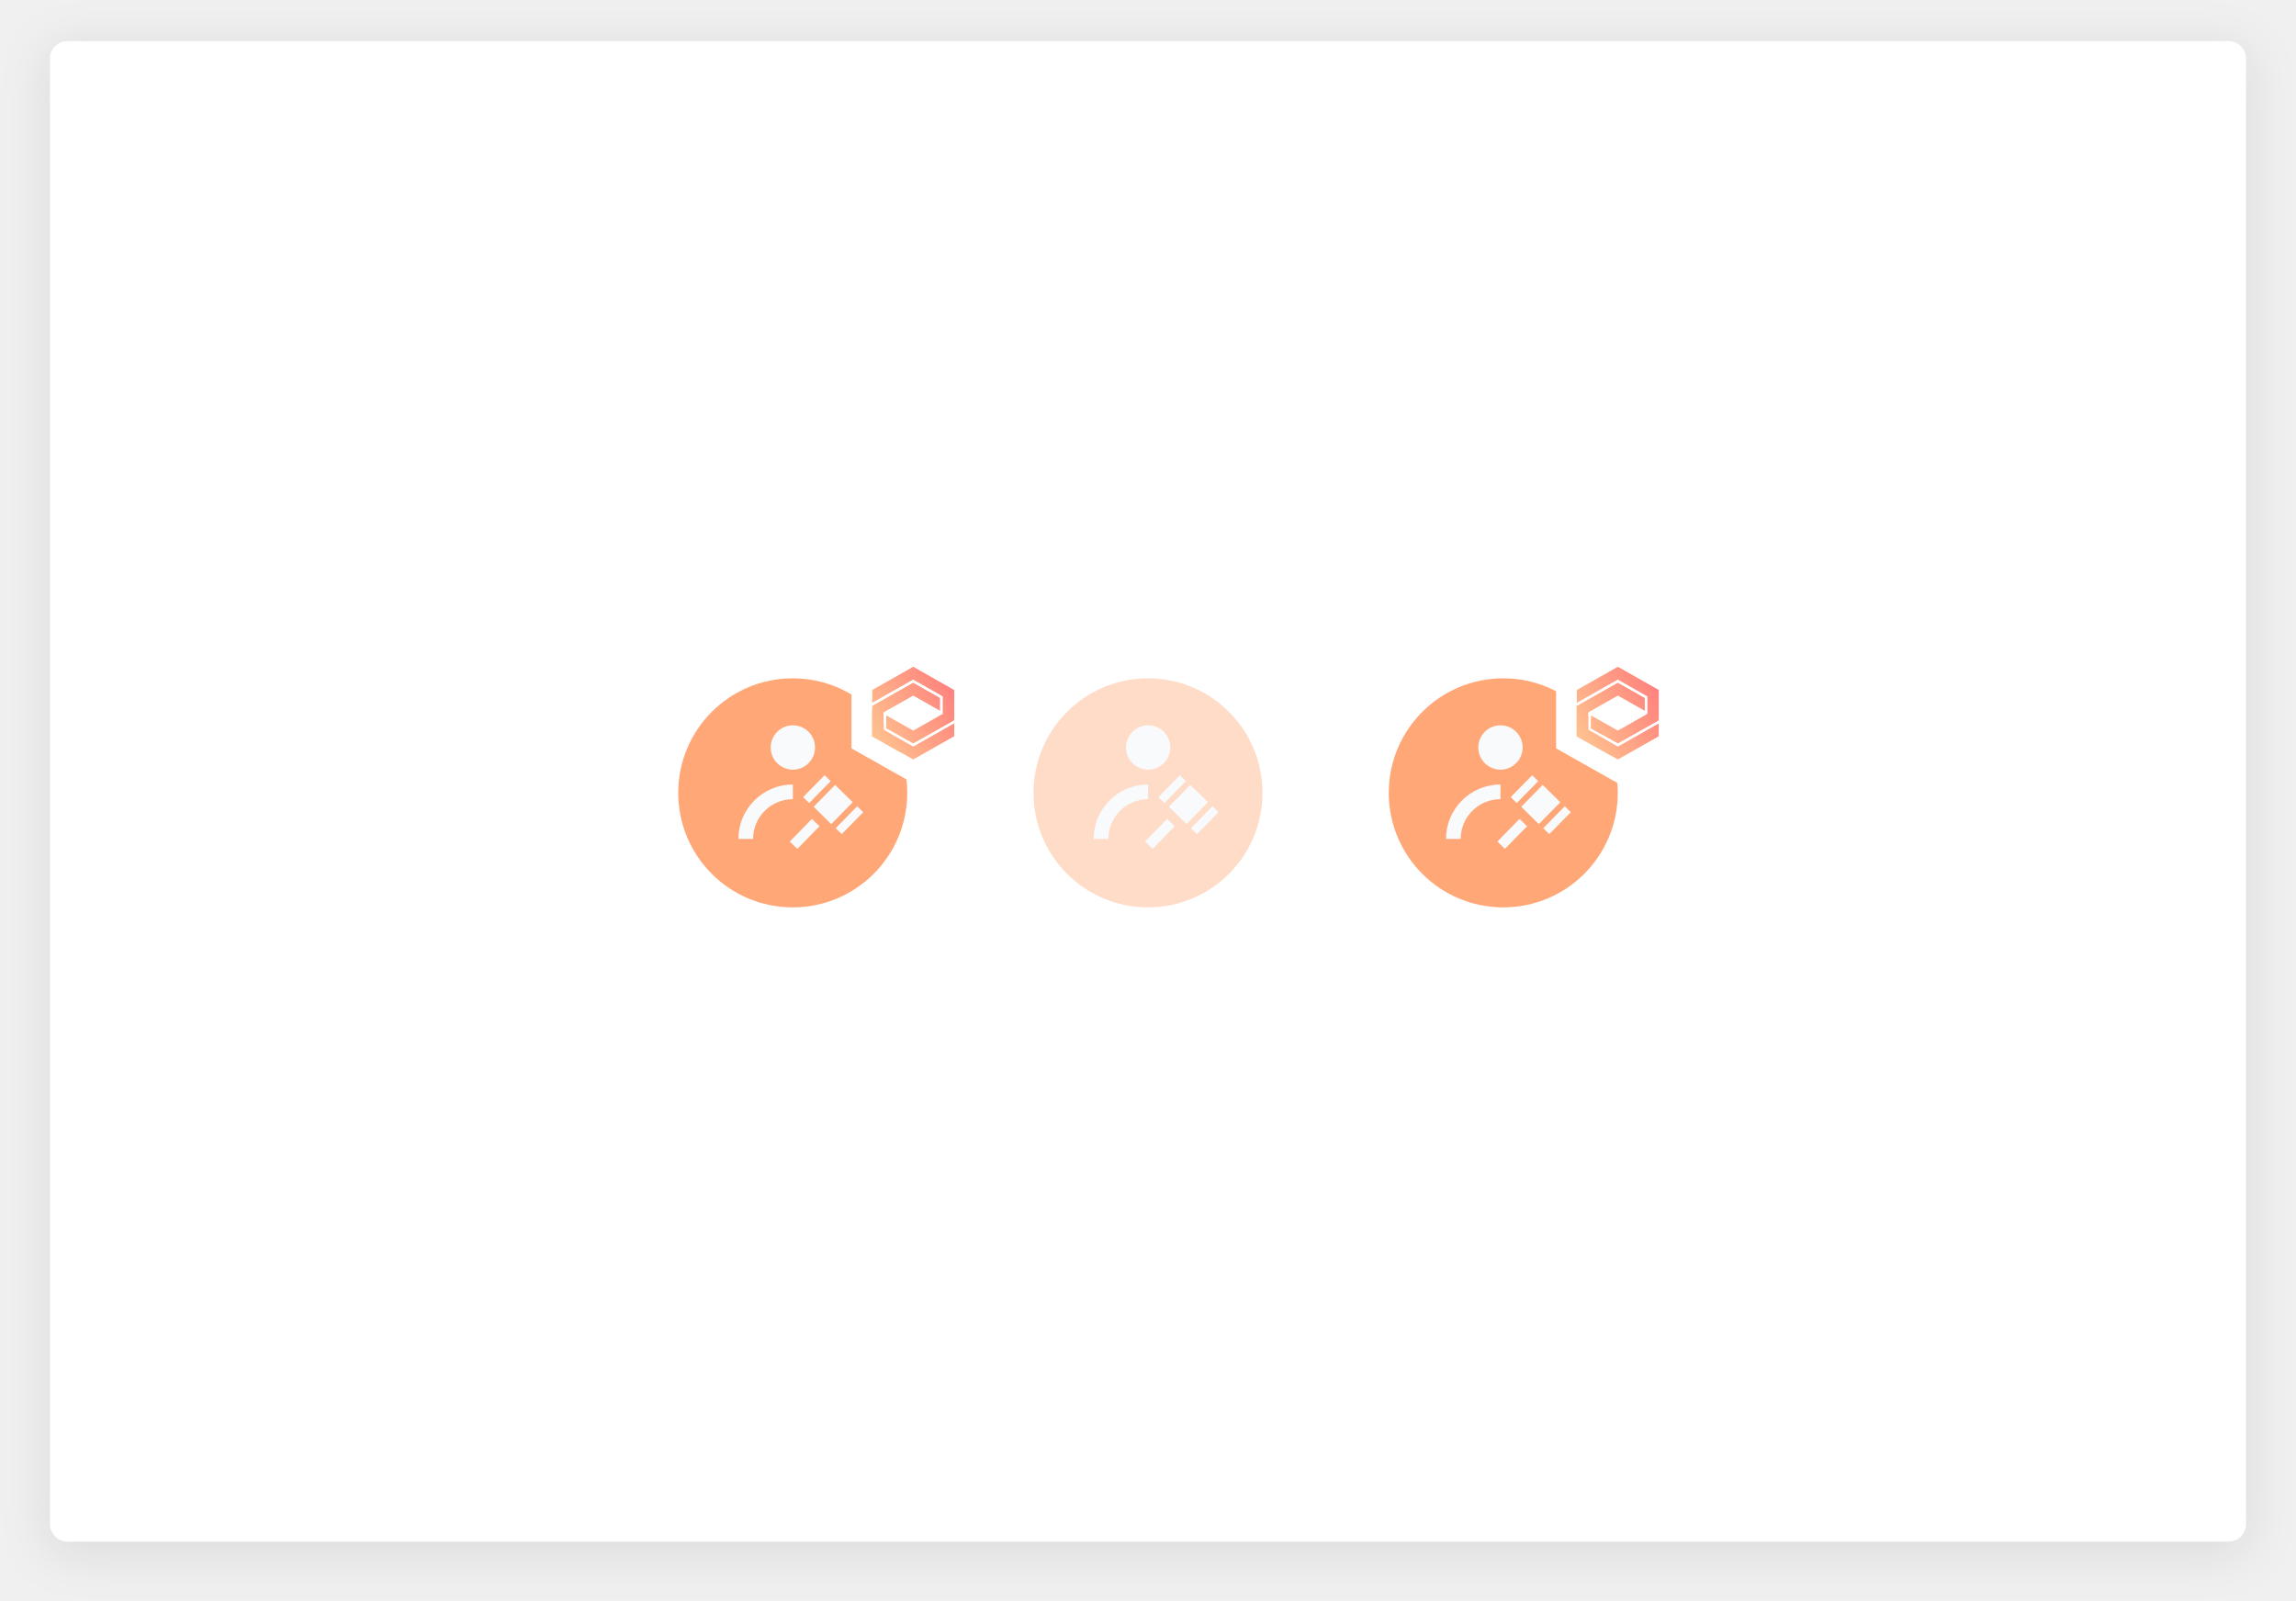
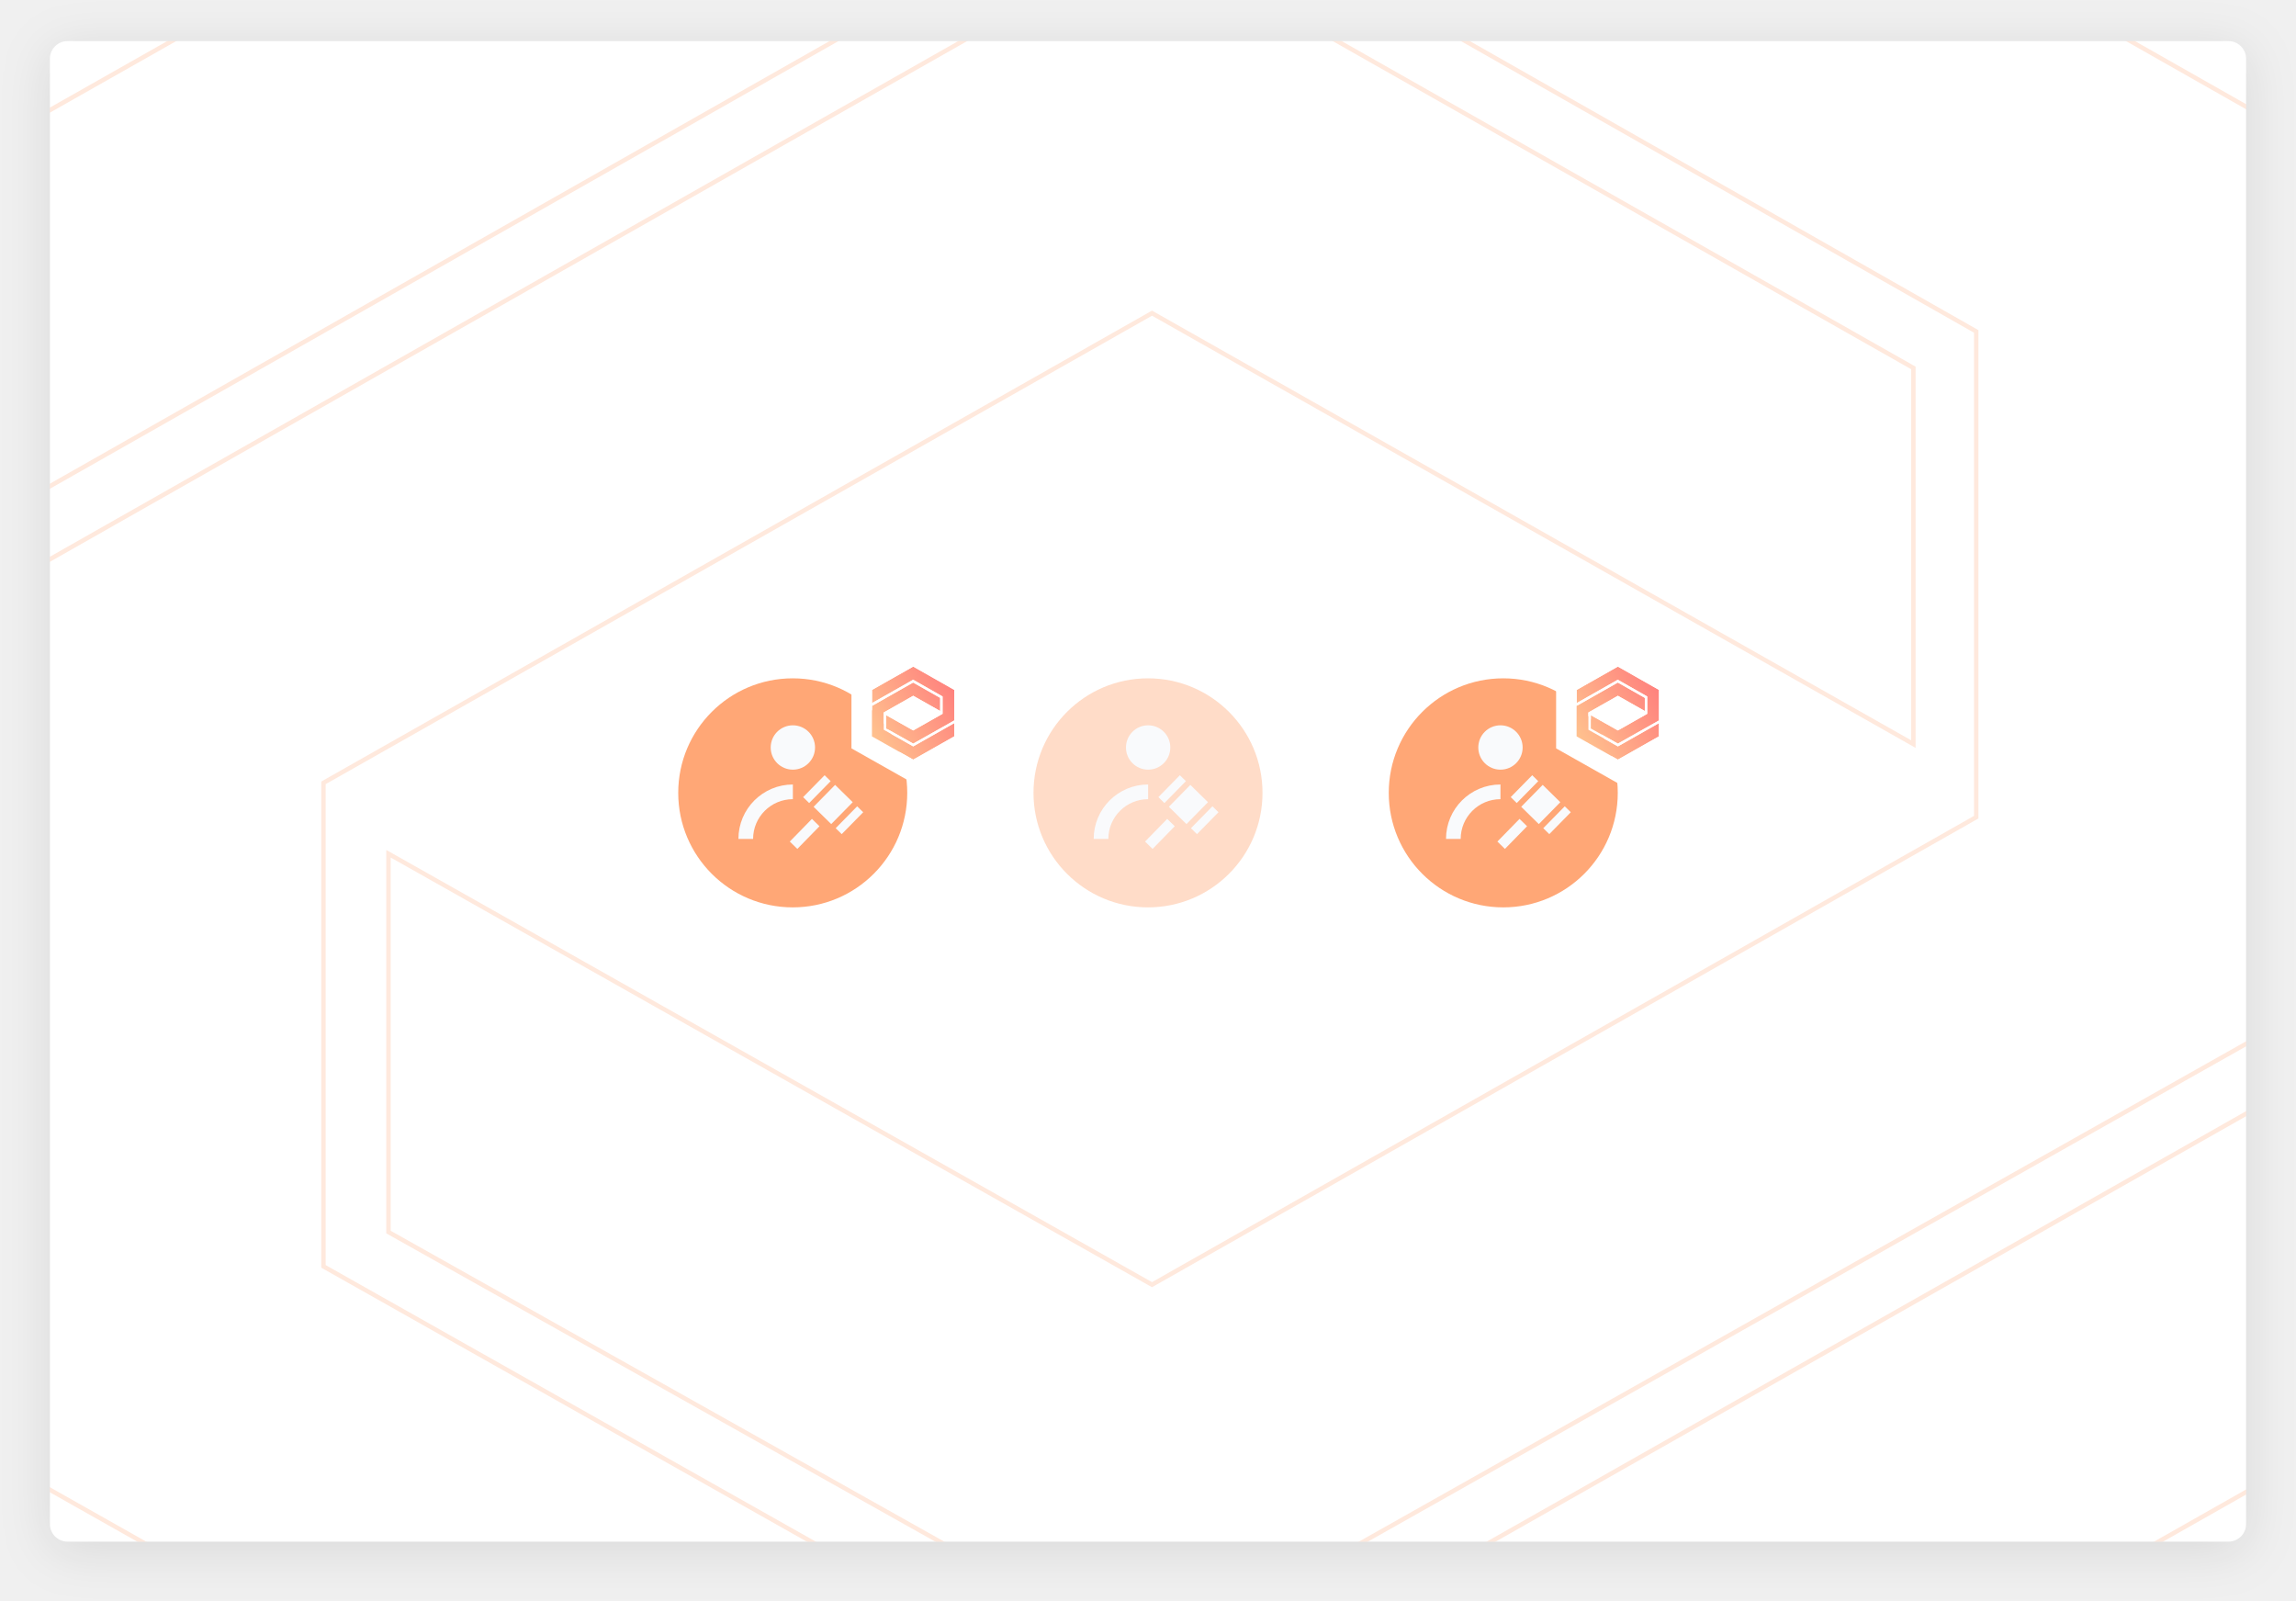
- <svg xmlns="http://www.w3.org/2000/svg" xmlns:xlink="http://www.w3.org/1999/xlink" fill="none" height="545" viewBox="0 0 782 545" width="782">
-   <filter id="a" color-interpolation-filters="sRGB" filterUnits="userSpaceOnUse" height="545" width="782" x="0" y="0">
-     <feFlood flood-opacity="0" result="BackgroundImageFix" />
-     <feColorMatrix in="SourceAlpha" type="matrix" values="0 0 0 0 0 0 0 0 0 0 0 0 0 0 0 0 0 0 127 0" />
-     <feOffset dy="3" />
-     <feGaussianBlur stdDeviation="8.5" />
-     <feColorMatrix type="matrix" values="0 0 0 0 0 0 0 0 0 0 0 0 0 0 0 0 0 0 0.1 0" />
-     <feBlend in2="BackgroundImageFix" mode="normal" result="effect1_dropShadow" />
-     <feBlend in="SourceGraphic" in2="effect1_dropShadow" mode="normal" result="shape" />
-   </filter>
-   <linearGradient id="b">
-     <stop offset="0" stop-color="#ffc58f" />
-     <stop offset="1" stop-color="#ff7c7c" />
-   </linearGradient>
-   <linearGradient id="c" gradientUnits="userSpaceOnUse" x1="297" x2="328.487" xlink:href="#b" y1="254.125" y2="235.154" />
-   <linearGradient id="d" gradientUnits="userSpaceOnUse" x1="537" x2="568.487" xlink:href="#b" y1="254.125" y2="235.154" />
-   <g filter="url(#a)">
-     <rect fill="#fff" height="511" rx="6" width="748" x="17" y="14" />
+ <svg xmlns="http://www.w3.org/2000/svg" width="782" height="545" viewBox="0 0 782 545" fill="none">
+   <g filter="url(#filter0_d)">
+     <rect x="17" y="14" width="748" height="511" rx="6" fill="white" />
  </g>
-   <circle cx="391" cy="270" fill="#ffa776" fill-opacity=".4" r="39" />
-   <g fill="#f9fafc">
-     <path d="m398.108 274.748h10.449v8.408h-10.449z" transform="matrix(.700649 -.7135061 .7135061 .700649 -76.86036 366.2986)" />
-     <path d="m394.536 271.455h10.449v2.882h-10.449z" transform="matrix(.700649 -.7135061 .7135061 .700649 -75.58006 362.7641)" />
-     <path d="m405.623 282.038h10.449v2.882h-10.449z" transform="matrix(.700649 -.7135061 .7135061 .700649 -79.81219 373.8428)" />
-     <path d="m397.542 278.868h3.587v10.792h-3.587z" transform="matrix(.7151928 .6989272 -.6989272 .7151928 308.1313 -198.4293)" />
+   <circle cx="391" cy="270" r="39" fill="#FFA776" fill-opacity="0.4" />
+   <rect x="398.108" y="274.748" width="10.449" height="8.408" transform="rotate(-45.5209 398.108 274.748)" fill="#F9FAFC" />
+   <rect x="394.536" y="271.455" width="10.449" height="2.882" transform="rotate(-45.5209 394.536 271.455)" fill="#F9FAFC" />
+   <rect x="405.623" y="282.038" width="10.449" height="2.882" transform="rotate(-45.5209 405.623 282.038)" fill="#F9FAFC" />
+   <rect x="397.542" y="278.868" width="3.587" height="10.792" transform="rotate(44.341 397.542 278.868)" fill="#F9FAFC" />
+   <path d="M375 285.7C375 276.838 382.184 269.654 391.047 269.654" stroke="#F9FAFC" stroke-width="5" />
+   <circle cx="391.047" cy="254.551" r="7.551" fill="#F9FAFC" />
+   <circle cx="270" cy="270" r="39" fill="#FFA776" />
+   <rect x="277.108" y="274.748" width="10.449" height="8.408" transform="rotate(-45.5209 277.108 274.748)" fill="#F9FAFC" />
+   <rect x="273.536" y="271.455" width="10.449" height="2.882" transform="rotate(-45.5209 273.536 271.455)" fill="#F9FAFC" />
+   <rect x="284.623" y="282.038" width="10.449" height="2.882" transform="rotate(-45.5209 284.623 282.038)" fill="#F9FAFC" />
+   <rect x="276.542" y="278.868" width="3.587" height="10.792" transform="rotate(44.341 276.542 278.868)" fill="#F9FAFC" />
+   <path d="M254 285.7C254 276.838 261.184 269.654 270.047 269.654" stroke="#F9FAFC" stroke-width="5" />
+   <circle cx="270.047" cy="254.551" r="7.551" fill="#F9FAFC" />
+   <circle cx="512" cy="270" r="39" fill="#FFA776" />
+   <rect x="518.108" y="274.748" width="10.449" height="8.408" transform="rotate(-45.5209 518.108 274.748)" fill="#F9FAFC" />
+   <rect x="514.536" y="271.455" width="10.449" height="2.882" transform="rotate(-45.5209 514.536 271.455)" fill="#F9FAFC" />
+   <rect x="525.623" y="282.038" width="10.449" height="2.882" transform="rotate(-45.5209 525.623 282.038)" fill="#F9FAFC" />
+   <rect x="517.542" y="278.868" width="3.587" height="10.792" transform="rotate(44.341 517.542 278.868)" fill="#F9FAFC" />
+   <path d="M495 285.7C495 276.838 502.184 269.654 511.047 269.654" stroke="#F9FAFC" stroke-width="5" />
+   <circle cx="511.047" cy="254.551" r="7.551" fill="#F9FAFC" />
+   <mask id="mask0" mask-type="alpha" maskUnits="userSpaceOnUse" x="17" y="14" width="748" height="511">
+     <rect x="17" y="14" width="748" height="511" rx="6" fill="white" />
+   </mask>
+   <g mask="url(#mask0)">
+     <path d="M320.216 237.651V242.136L311.035 236.942L300.987 242.635V248.511L311.035 254.177L325.017 246.255V250.767L311.035 258.689L297 250.767V240.379L311.008 232.43L320.216 237.651Z" fill="url(#paint0_linear)" />
+     <path d="M301.827 243.553V248.065L311.035 253.233L325.043 245.337V234.949L311.035 227L297 234.949V239.434L311.008 231.486L321.029 237.178V243.081L311.035 248.747L301.827 243.553Z" fill="url(#paint1_linear)" />
+     <path fill-rule="evenodd" clip-rule="evenodd" d="M311.035 253.233L301.827 248.065V243.553L311.035 248.747L321.029 243.081V237.178L311.008 231.486L297 239.434V234.949L311.035 227L325.043 234.949V245.337L311.035 253.233ZM311.035 254.177L300.987 248.511V242.635L311.035 236.942L320.216 242.136V237.651L311.008 232.43L297 240.379V250.767L311.035 258.689L325.017 250.767V246.255L311.035 254.177ZM290 230.868L311.038 218.953L332.043 230.872V249.427L332.017 249.441V254.846L311.041 266.731L290 254.854V230.868Z" fill="white" />
+     <path opacity="0.5" d="M392.002 565.377L392.37 565.584L392.738 565.377L787.237 342.927L787.618 342.712V342.274V49.615V49.179L787.239 48.963L392.74 -174.965L392.37 -175.175L392 -174.965L-3.238 48.963L-3.618 49.178V49.615V175.99V177.279L-2.498 176.643L391.63 -47.075L673.088 112.87V278.28L392.368 437.487L133.432 291.366L132.314 290.735V292.019V419.133V419.572L132.697 419.787L392.002 565.377ZM650.567 252.764L651.686 253.397V252.111V125.736V125.299L651.306 125.084L392.001 -21.985L391.63 -22.195L391.26 -21.984L-3.239 201.944L-3.618 202.159V202.596V495.254V495.692L-3.237 495.907L392.001 719.096L392.37 719.305L392.739 719.095L786.5 495.906L786.88 495.691V495.254V368.14V366.853L785.76 367.487L392.369 590.467L110.173 431.259V266.59L392.37 106.644L650.567 252.764ZM982.893 457.254L982.511 457.469V457.907V609.74L392.55 944.138L-199.25 609.951V-64.896L392.46 -400.138L983.25 -64.79V457.052L982.893 457.254Z" stroke="#FFA776" stroke-opacity="0.5" stroke-width="1.5" />
  </g>
-   <path d="m375 285.7c0-8.862 7.184-16.046 16.047-16.046" stroke="#f9fafc" stroke-width="5" />
-   <circle cx="391.047" cy="254.551" fill="#f9fafc" r="7.551" />
-   <circle cx="270" cy="270" fill="#ffa776" r="39" />
-   <path d="m277.108 274.748h10.449v8.408h-10.449z" fill="#f9fafc" transform="matrix(.700649 -.7135061 .7135061 .700649 -113.0818 279.9643)" />
-   <path d="m273.536 271.455h10.449v2.882h-10.449z" fill="#f9fafc" transform="matrix(.700649 -.7135061 .7135061 .700649 -111.8015 276.4299)" />
-   <path d="m284.623 282.038h10.449v2.882h-10.449z" fill="#f9fafc" transform="matrix(.700649 -.7135061 .7135061 .700649 -116.0337 287.5086)" />
-   <path d="m276.542 278.868h3.587v10.792h-3.587z" fill="#f9fafc" transform="matrix(.7151928 .6989272 -.6989272 .7151928 273.6696 -113.8591)" />
-   <path d="m254 285.7c0-8.862 7.184-16.046 16.047-16.046" stroke="#f9fafc" stroke-width="5" />
-   <circle cx="270.047" cy="254.551" fill="#f9fafc" r="7.551" />
-   <circle cx="512" cy="270" fill="#ffa776" r="39" />
-   <path d="m518.108 274.748h10.449v8.408h-10.449z" fill="#f9fafc" transform="matrix(.700649 -.7135061 .7135061 .700649 -40.93824 451.9193)" />
-   <path d="m514.536 271.455h10.449v2.882h-10.449z" fill="#f9fafc" transform="matrix(.700649 -.7135061 .7135061 .700649 -39.65795 448.3849)" />
-   <path d="m525.623 282.038h10.449v2.882h-10.449z" fill="#f9fafc" transform="matrix(.700649 -.7135061 .7135061 .700649 -43.89008 459.4635)" />
-   <path d="m517.542 278.868h3.587v10.792h-3.587z" fill="#f9fafc" transform="matrix(.7151928 .6989272 -.6989272 .7151928 342.3081 -282.3006)" />
-   <path d="m495 285.7c0-8.862 7.184-16.046 16.047-16.046" stroke="#f9fafc" stroke-width="5" />
-   <circle cx="511.047" cy="254.551" fill="#f9fafc" r="7.551" />
-   <path d="m320.216 237.651v4.485l-9.181-5.194-10.048 5.693v5.876l10.048 5.666 13.982-7.922v4.512l-13.982 7.922-14.035-7.922v-10.388l14.008-7.949z" fill="url(#c)" />
-   <path d="m301.827 243.553v4.512l9.208 5.168 14.008-7.896v-10.388l-14.008-7.949-14.035 7.949v4.485l14.008-7.948 10.021 5.692v5.903l-9.994 5.666z" fill="url(#c)" />
-   <path clip-rule="evenodd" d="m311.035 253.233-9.208-5.168v-4.512l9.208 5.194 9.994-5.666v-5.903l-10.021-5.692-14.008 7.948v-4.485l14.035-7.949 14.008 7.949v10.388zm0 .944-10.048-5.666v-5.876l10.048-5.693 9.181 5.194v-4.485l-9.208-5.221-14.008 7.949v10.388l14.035 7.922 13.982-7.922v-4.512zm-21.035-23.309 21.038-11.915 21.005 11.919v18.555l-.026.014v5.405l-20.976 11.885-21.041-11.877z" fill="#fff" fill-rule="evenodd" />
-   <path d="m560.216 237.651v4.485l-9.181-5.194-10.048 5.693v5.876l10.048 5.666 13.982-7.922v4.512l-13.982 7.922-14.035-7.922v-10.388l14.008-7.949z" fill="url(#d)" />
-   <path d="m541.827 243.553v4.512l9.208 5.168 14.008-7.896v-10.388l-14.008-7.949-14.035 7.949v4.485l14.008-7.948 10.021 5.692v5.903l-9.994 5.666z" fill="url(#d)" />
-   <path clip-rule="evenodd" d="m551.035 253.233-9.208-5.168v-4.512l9.208 5.194 9.994-5.666v-5.903l-10.021-5.692-14.008 7.948v-4.485l14.035-7.949 14.008 7.949v10.388zm0 .944-10.048-5.666v-5.876l10.048-5.693 9.181 5.194v-4.485l-9.208-5.221-14.008 7.949v10.388l14.035 7.922 13.982-7.922v-4.512zm-21.035-23.309 21.038-11.915 21.005 11.919v18.555l-.026.014v5.405l-20.976 11.885-21.041-11.877z" fill="#fff" fill-rule="evenodd" />
+   <path d="M560.216 237.651V242.136L551.035 236.942L540.987 242.635V248.511L551.035 254.177L565.017 246.255V250.767L551.035 258.689L537 250.767V240.379L551.008 232.43L560.216 237.651Z" fill="url(#paint2_linear)" />
+   <path d="M541.827 243.553V248.065L551.035 253.233L565.043 245.337V234.949L551.035 227L537 234.949V239.434L551.008 231.486L561.029 237.178V243.081L551.035 248.747L541.827 243.553Z" fill="url(#paint3_linear)" />
+   <path fill-rule="evenodd" clip-rule="evenodd" d="M551.035 253.233L541.827 248.065V243.553L551.035 248.747L561.029 243.081V237.178L551.008 231.486L537 239.434V234.949L551.035 227L565.043 234.949V245.337L551.035 253.233ZM551.035 254.177L540.987 248.511V242.635L551.035 236.942L560.216 242.136V237.651L551.008 232.43L537 240.379V250.767L551.035 258.689L565.017 250.767V246.255L551.035 254.177ZM530 230.868L551.038 218.953L572.043 230.872V249.427L572.017 249.441V254.846L551.041 266.731L530 254.854V230.868Z" fill="white" />
+   <defs>
+     <filter id="filter0_d" x="0" y="0" width="782" height="545" filterUnits="userSpaceOnUse" color-interpolation-filters="sRGB">
+       <feFlood flood-opacity="0" result="BackgroundImageFix" />
+       <feColorMatrix in="SourceAlpha" type="matrix" values="0 0 0 0 0 0 0 0 0 0 0 0 0 0 0 0 0 0 127 0" />
+       <feOffset dy="3" />
+       <feGaussianBlur stdDeviation="8.5" />
+       <feColorMatrix type="matrix" values="0 0 0 0 0 0 0 0 0 0 0 0 0 0 0 0 0 0 0.1 0" />
+       <feBlend mode="normal" in2="BackgroundImageFix" result="effect1_dropShadow" />
+       <feBlend mode="normal" in="SourceGraphic" in2="effect1_dropShadow" result="shape" />
+     </filter>
+     <linearGradient id="paint0_linear" x1="297" y1="254.125" x2="328.487" y2="235.154" gradientUnits="userSpaceOnUse">
+       <stop stop-color="#FFC58F" />
+       <stop offset="1" stop-color="#FF7C7C" />
+     </linearGradient>
+     <linearGradient id="paint1_linear" x1="297" y1="254.125" x2="328.487" y2="235.154" gradientUnits="userSpaceOnUse">
+       <stop stop-color="#FFC58F" />
+       <stop offset="1" stop-color="#FF7C7C" />
+     </linearGradient>
+     <linearGradient id="paint2_linear" x1="537" y1="254.125" x2="568.487" y2="235.154" gradientUnits="userSpaceOnUse">
+       <stop stop-color="#FFC58F" />
+       <stop offset="1" stop-color="#FF7C7C" />
+     </linearGradient>
+     <linearGradient id="paint3_linear" x1="537" y1="254.125" x2="568.487" y2="235.154" gradientUnits="userSpaceOnUse">
+       <stop stop-color="#FFC58F" />
+       <stop offset="1" stop-color="#FF7C7C" />
+     </linearGradient>
+   </defs>
</svg>
